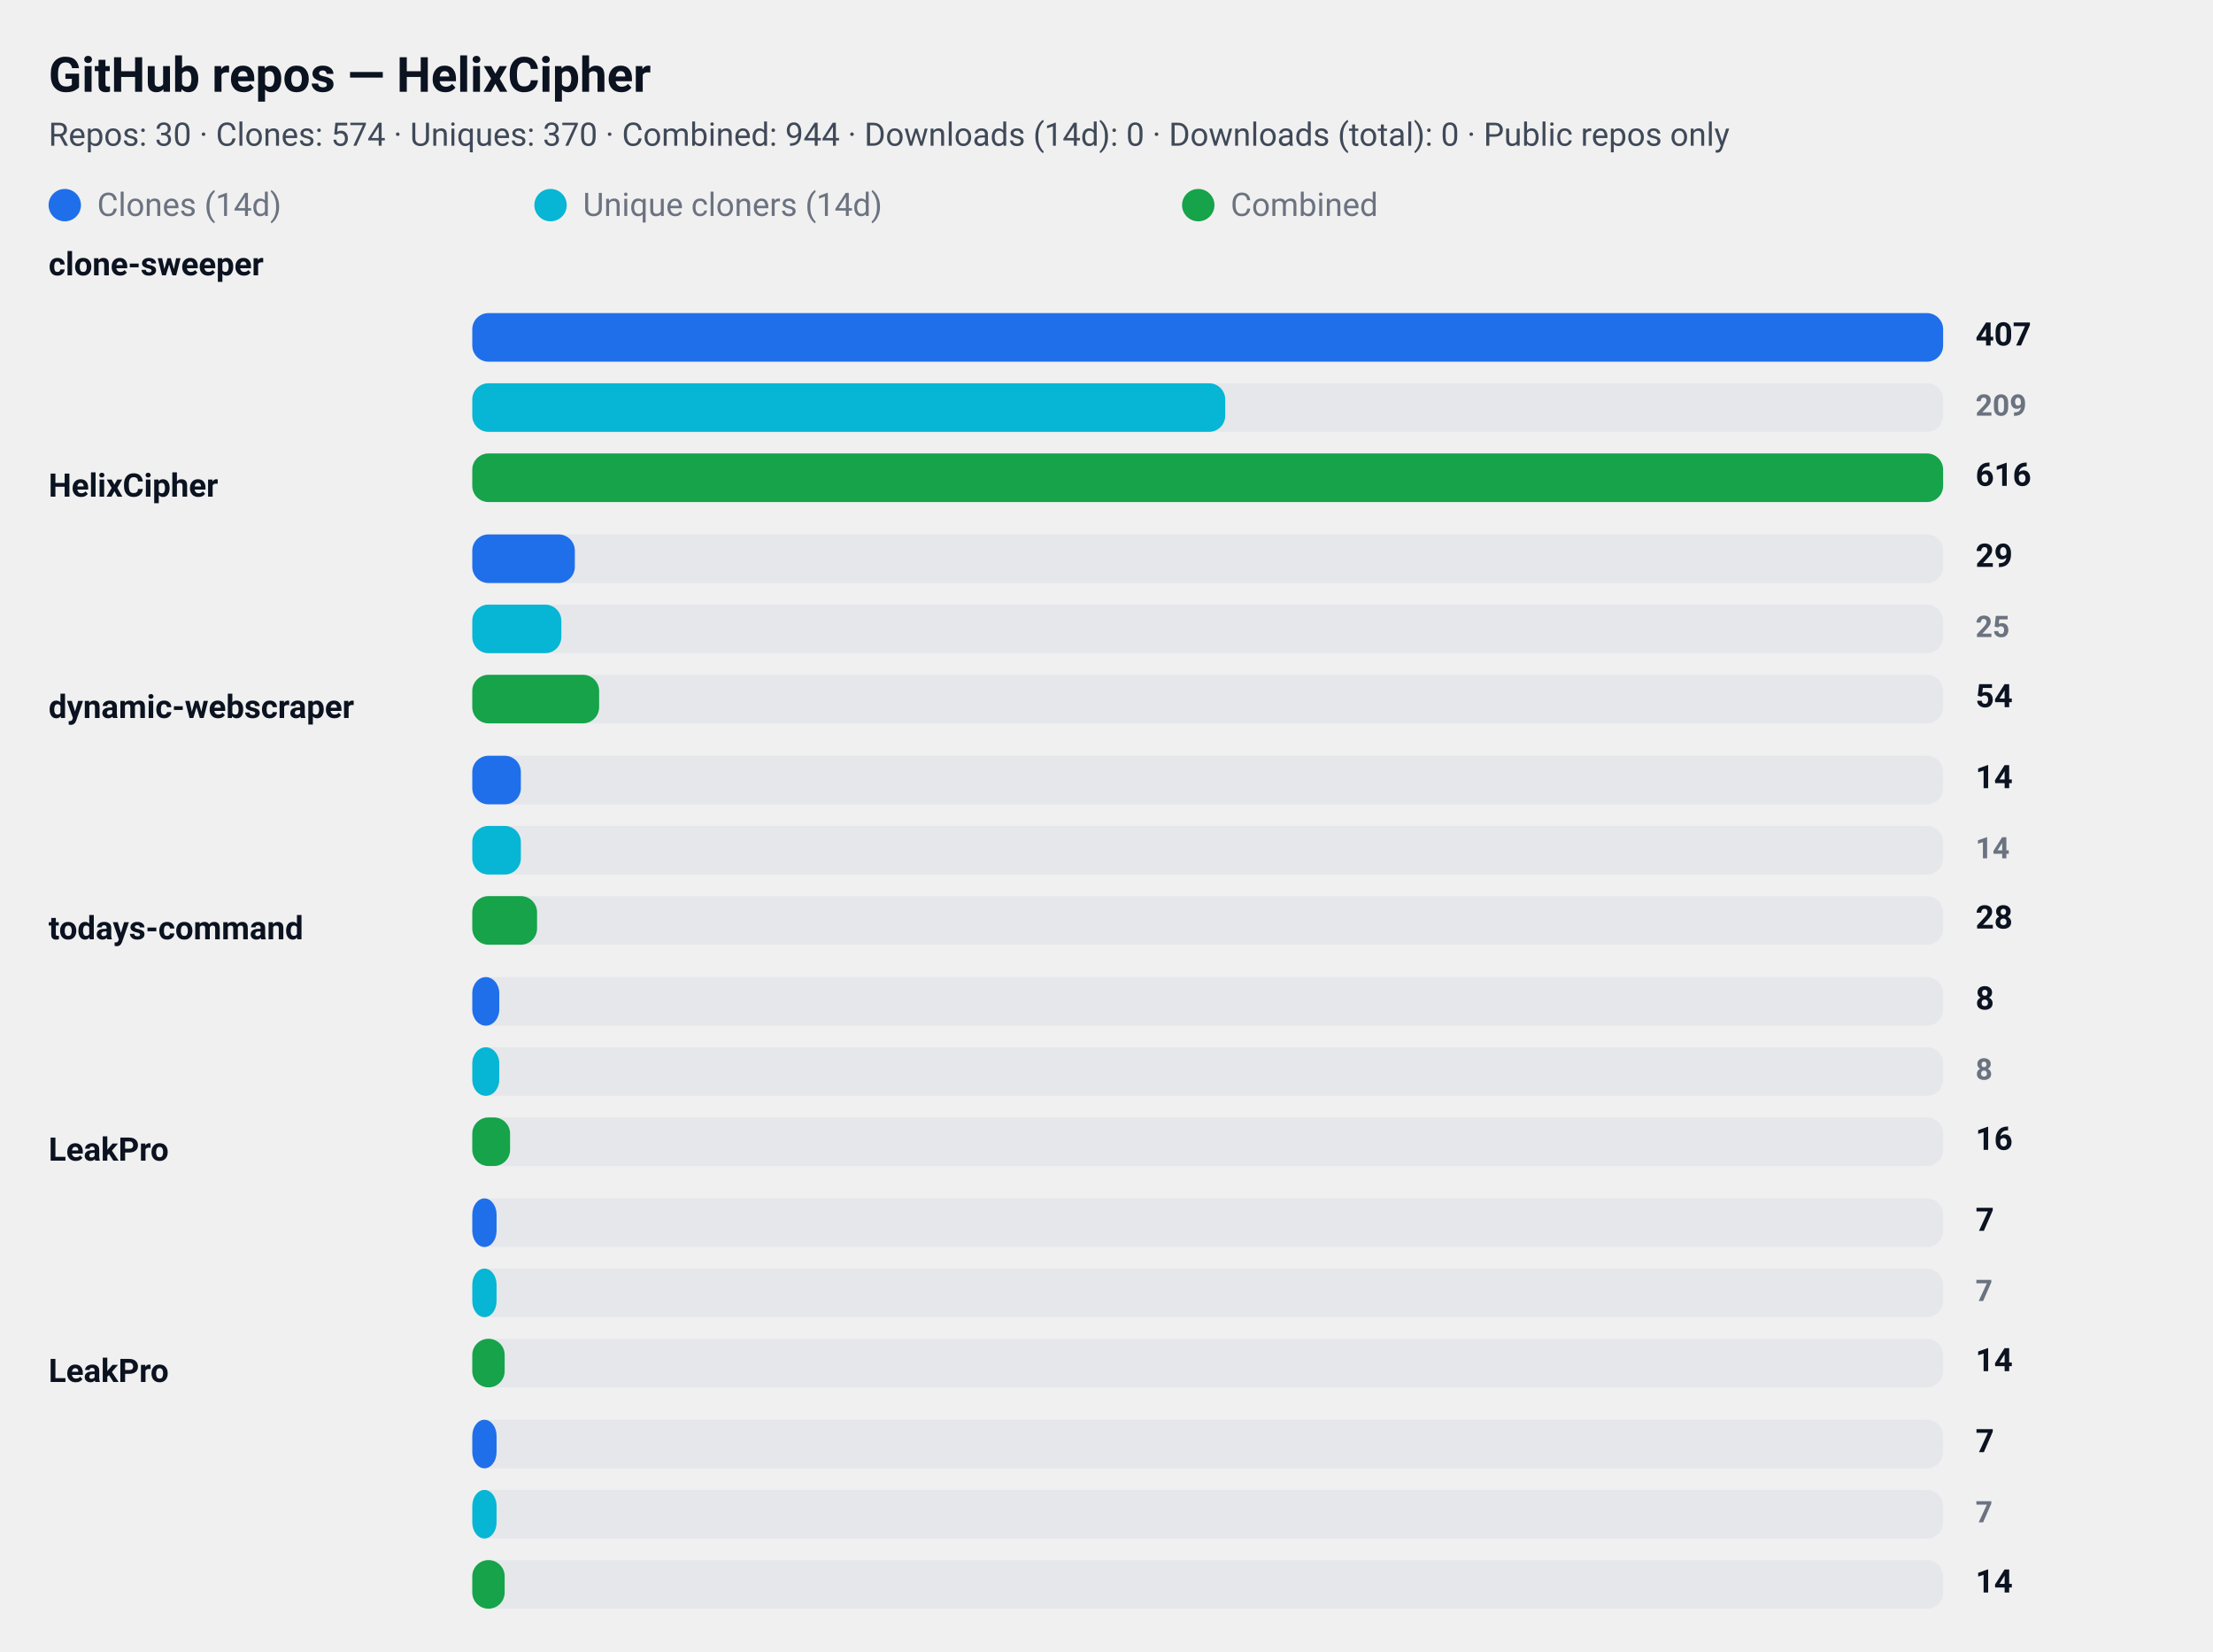
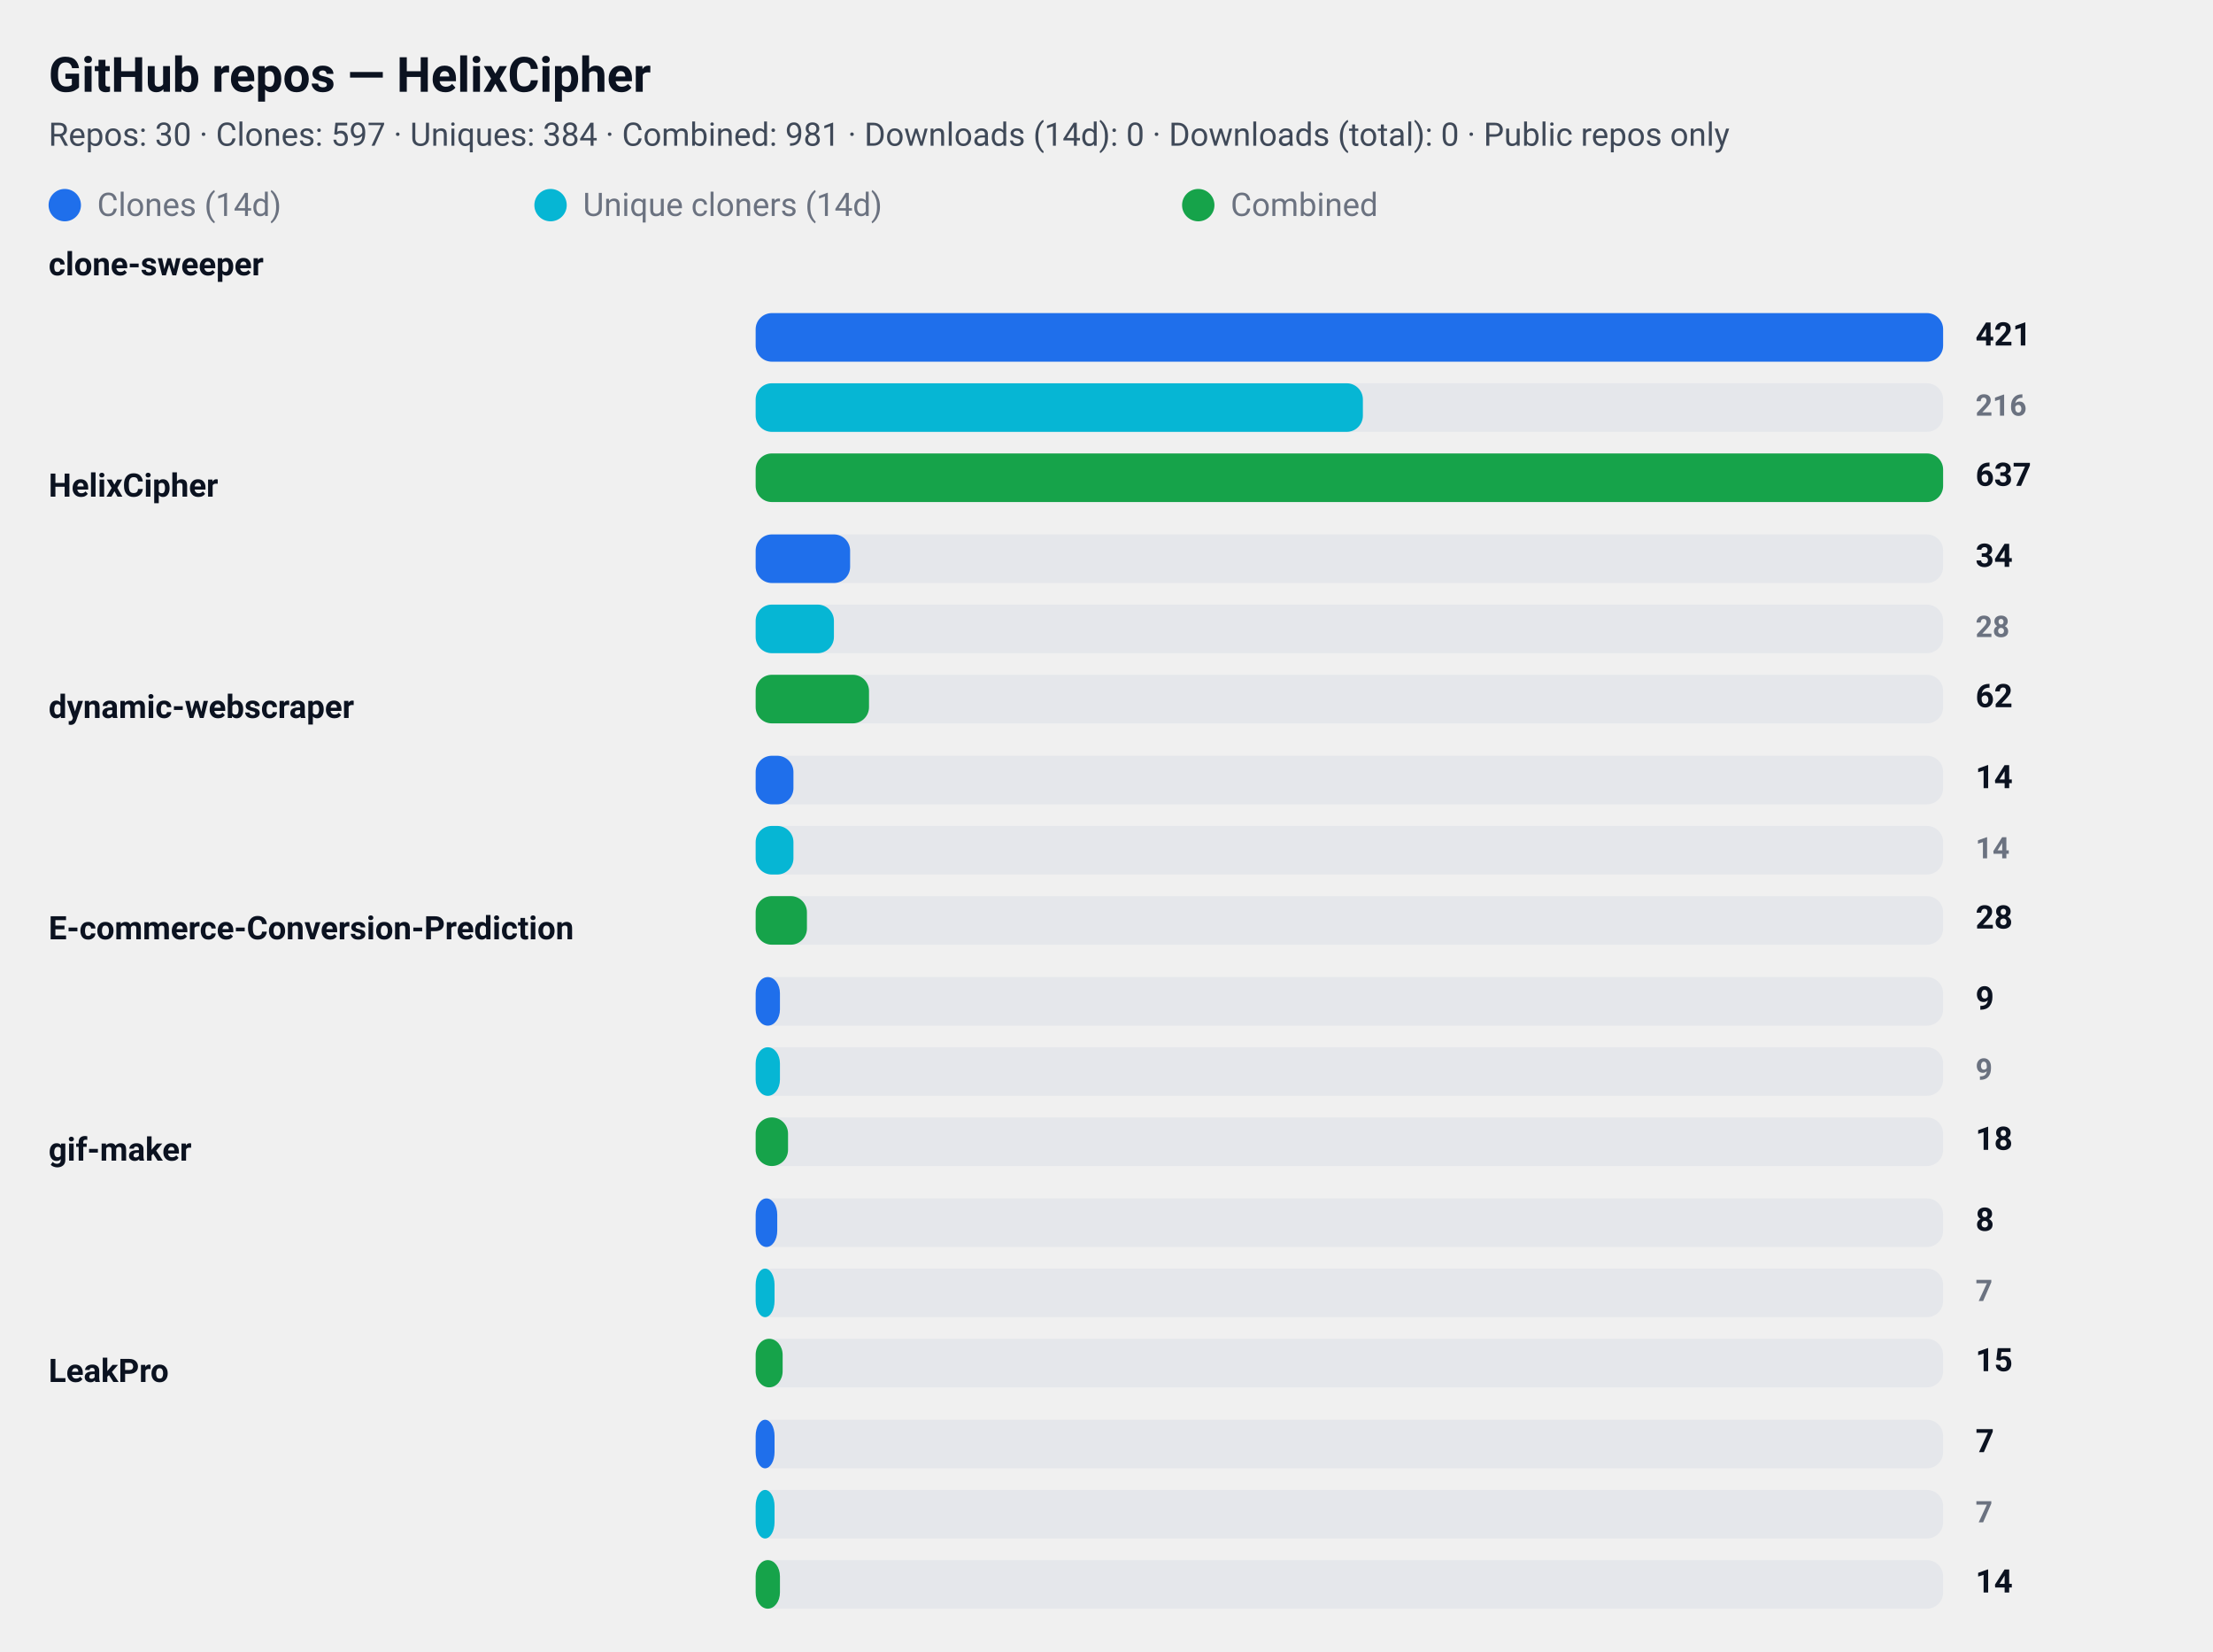
<svg xmlns="http://www.w3.org/2000/svg" width="820" height="612" viewBox="0 0 820 612" role="img" aria-label="GitHub repository clone statistics">
  <style>
  .card  { font-family: "Segoe UI", Roboto, "Helvetica Neue", Arial, sans-serif; }
  .title { font-weight: 700; font-size: 18px; fill: #0b1220; }
  .meta  { font-weight: 400; font-size: 12px; fill: #374151; opacity: 0.95; }
  .label { font-weight: 600; font-size: 12px; fill: #0b1220; }
  .count { font-weight: 700; font-size: 12px; fill: #0b1220; text-anchor: start; }
  .count-small { font-weight: 600; font-size: 11px; fill:#6b7280; text-anchor: start; }
  .muted { font-size:12px; fill:#6b7280; }

  .bar-clone { fill: #1f6feb; rx:6; }
  .bar-uniq  { fill: #06b6d4; rx:6; }
  .bar-comb  { fill: #16a34a; rx:6; }

  .bar-bg { fill: #e5e7eb; rx:6; }
  @media (prefers-color-scheme: dark) {
    .title, .meta, .label, .count, .count-small, .muted { fill: #ffffff; }
    .meta, .count-small { opacity: 0.9; }
  }
</style>
  <rect x="0" y="0" width="820" height="612" rx="12" fill="transparent" />
  <text x="18" y="34" class="title card">GitHub repos — HelixCipher</text>
-   <text x="18" y="54" class="meta card">Repos: 30 · Clones: 574 · Uniques: 370 · Combined: 944 · Downloads (14d): 0 · Downloads (total): 0 · Public repos only</text>
+   <text x="18" y="54" class="meta card">Repos: 30 · Clones: 597 · Uniques: 384 · Combined: 981 · Downloads (14d): 0 · Downloads (total): 0 · Public repos only</text>
  <g id="legend">
    <rect x="18" y="70" width="12" height="12" class="bar-clone" />
    <text x="36" y="80" class="muted card">Clones (14d)</text>
    <rect x="198" y="70" width="12" height="12" class="bar-uniq" />
    <text x="216" y="80" class="muted card">Unique cloners (14d)</text>
    <rect x="438" y="70" width="12" height="12" class="bar-comb" />
    <text x="456" y="80" class="muted card">Combined</text>
  </g>
  <text x="18" y="102" class="label card">clone-sweeper</text>
-   <rect x="175" y="116" width="545" height="18" class="bar-bg" />
-   <rect x="175" y="116" width="545" height="18" class="bar-clone" />
-   <text x="732" y="128" class="count card">407</text>
-   <rect x="175" y="142" width="545" height="18" class="bar-bg" />
-   <rect x="175" y="142" width="279" height="18" class="bar-uniq" />
-   <text x="732" y="154" class="count-small card">209</text>
-   <rect x="175" y="168" width="545" height="18" class="bar-bg" />
-   <rect x="175" y="168" width="545" height="18" class="bar-comb" />
-   <text x="732" y="180" class="count card">616</text>
+   <rect x="280" y="116" width="440" height="18" class="bar-bg" />
+   <rect x="280" y="116" width="440" height="18" class="bar-clone" />
+   <text x="732" y="128" class="count card">421</text>
+   <rect x="280" y="142" width="440" height="18" class="bar-bg" />
+   <rect x="280" y="142" width="225" height="18" class="bar-uniq" />
+   <text x="732" y="154" class="count-small card">216</text>
+   <rect x="280" y="168" width="440" height="18" class="bar-bg" />
+   <rect x="280" y="168" width="440" height="18" class="bar-comb" />
+   <text x="732" y="180" class="count card">637</text>
  <text x="18" y="184" class="label card">HelixCipher</text>
-   <rect x="175" y="198" width="545" height="18" class="bar-bg" />
-   <rect x="175" y="198" width="38" height="18" class="bar-clone" />
-   <text x="732" y="210" class="count card">29</text>
-   <rect x="175" y="224" width="545" height="18" class="bar-bg" />
-   <rect x="175" y="224" width="33" height="18" class="bar-uniq" />
-   <text x="732" y="236" class="count-small card">25</text>
-   <rect x="175" y="250" width="545" height="18" class="bar-bg" />
-   <rect x="175" y="250" width="47" height="18" class="bar-comb" />
-   <text x="732" y="262" class="count card">54</text>
+   <rect x="280" y="198" width="440" height="18" class="bar-bg" />
+   <rect x="280" y="198" width="35" height="18" class="bar-clone" />
+   <text x="732" y="210" class="count card">34</text>
+   <rect x="280" y="224" width="440" height="18" class="bar-bg" />
+   <rect x="280" y="224" width="29" height="18" class="bar-uniq" />
+   <text x="732" y="236" class="count-small card">28</text>
+   <rect x="280" y="250" width="440" height="18" class="bar-bg" />
+   <rect x="280" y="250" width="42" height="18" class="bar-comb" />
+   <text x="732" y="262" class="count card">62</text>
  <text x="18" y="266" class="label card">dynamic-webscraper</text>
-   <rect x="175" y="280" width="545" height="18" class="bar-bg" />
-   <rect x="175" y="280" width="18" height="18" class="bar-clone" />
+   <rect x="280" y="280" width="440" height="18" class="bar-bg" />
+   <rect x="280" y="280" width="14" height="18" class="bar-clone" />
  <text x="732" y="292" class="count card">14</text>
-   <rect x="175" y="306" width="545" height="18" class="bar-bg" />
-   <rect x="175" y="306" width="18" height="18" class="bar-uniq" />
+   <rect x="280" y="306" width="440" height="18" class="bar-bg" />
+   <rect x="280" y="306" width="14" height="18" class="bar-uniq" />
  <text x="732" y="318" class="count-small card">14</text>
-   <rect x="175" y="332" width="545" height="18" class="bar-bg" />
-   <rect x="175" y="332" width="24" height="18" class="bar-comb" />
+   <rect x="280" y="332" width="440" height="18" class="bar-bg" />
+   <rect x="280" y="332" width="19" height="18" class="bar-comb" />
  <text x="732" y="344" class="count card">28</text>
-   <text x="18" y="348" class="label card">todays-command</text>
-   <rect x="175" y="362" width="545" height="18" class="bar-bg" />
-   <rect x="175" y="362" width="10" height="18" class="bar-clone" />
-   <text x="732" y="374" class="count card">8</text>
-   <rect x="175" y="388" width="545" height="18" class="bar-bg" />
-   <rect x="175" y="388" width="10" height="18" class="bar-uniq" />
-   <text x="732" y="400" class="count-small card">8</text>
-   <rect x="175" y="414" width="545" height="18" class="bar-bg" />
-   <rect x="175" y="414" width="14" height="18" class="bar-comb" />
-   <text x="732" y="426" class="count card">16</text>
-   <text x="18" y="430" class="label card">LeakPro</text>
-   <rect x="175" y="444" width="545" height="18" class="bar-bg" />
-   <rect x="175" y="444" width="9" height="18" class="bar-clone" />
-   <text x="732" y="456" class="count card">7</text>
-   <rect x="175" y="470" width="545" height="18" class="bar-bg" />
-   <rect x="175" y="470" width="9" height="18" class="bar-uniq" />
+   <text x="18" y="348" class="label card">E-commerce-Conversion-Prediction</text>
+   <rect x="280" y="362" width="440" height="18" class="bar-bg" />
+   <rect x="280" y="362" width="9" height="18" class="bar-clone" />
+   <text x="732" y="374" class="count card">9</text>
+   <rect x="280" y="388" width="440" height="18" class="bar-bg" />
+   <rect x="280" y="388" width="9" height="18" class="bar-uniq" />
+   <text x="732" y="400" class="count-small card">9</text>
+   <rect x="280" y="414" width="440" height="18" class="bar-bg" />
+   <rect x="280" y="414" width="12" height="18" class="bar-comb" />
+   <text x="732" y="426" class="count card">18</text>
+   <text x="18" y="430" class="label card">gif-maker</text>
+   <rect x="280" y="444" width="440" height="18" class="bar-bg" />
+   <rect x="280" y="444" width="8" height="18" class="bar-clone" />
+   <text x="732" y="456" class="count card">8</text>
+   <rect x="280" y="470" width="440" height="18" class="bar-bg" />
+   <rect x="280" y="470" width="7" height="18" class="bar-uniq" />
  <text x="732" y="482" class="count-small card">7</text>
-   <rect x="175" y="496" width="545" height="18" class="bar-bg" />
-   <rect x="175" y="496" width="12" height="18" class="bar-comb" />
-   <text x="732" y="508" class="count card">14</text>
+   <rect x="280" y="496" width="440" height="18" class="bar-bg" />
+   <rect x="280" y="496" width="10" height="18" class="bar-comb" />
+   <text x="732" y="508" class="count card">15</text>
  <text x="18" y="512" class="label card">LeakPro</text>
-   <rect x="175" y="526" width="545" height="18" class="bar-bg" />
-   <rect x="175" y="526" width="9" height="18" class="bar-clone" />
+   <rect x="280" y="526" width="440" height="18" class="bar-bg" />
+   <rect x="280" y="526" width="7" height="18" class="bar-clone" />
  <text x="732" y="538" class="count card">7</text>
-   <rect x="175" y="552" width="545" height="18" class="bar-bg" />
-   <rect x="175" y="552" width="9" height="18" class="bar-uniq" />
+   <rect x="280" y="552" width="440" height="18" class="bar-bg" />
+   <rect x="280" y="552" width="7" height="18" class="bar-uniq" />
  <text x="732" y="564" class="count-small card">7</text>
-   <rect x="175" y="578" width="545" height="18" class="bar-bg" />
-   <rect x="175" y="578" width="12" height="18" class="bar-comb" />
+   <rect x="280" y="578" width="440" height="18" class="bar-bg" />
+   <rect x="280" y="578" width="9" height="18" class="bar-comb" />
  <text x="732" y="590" class="count card">14</text>
</svg>
